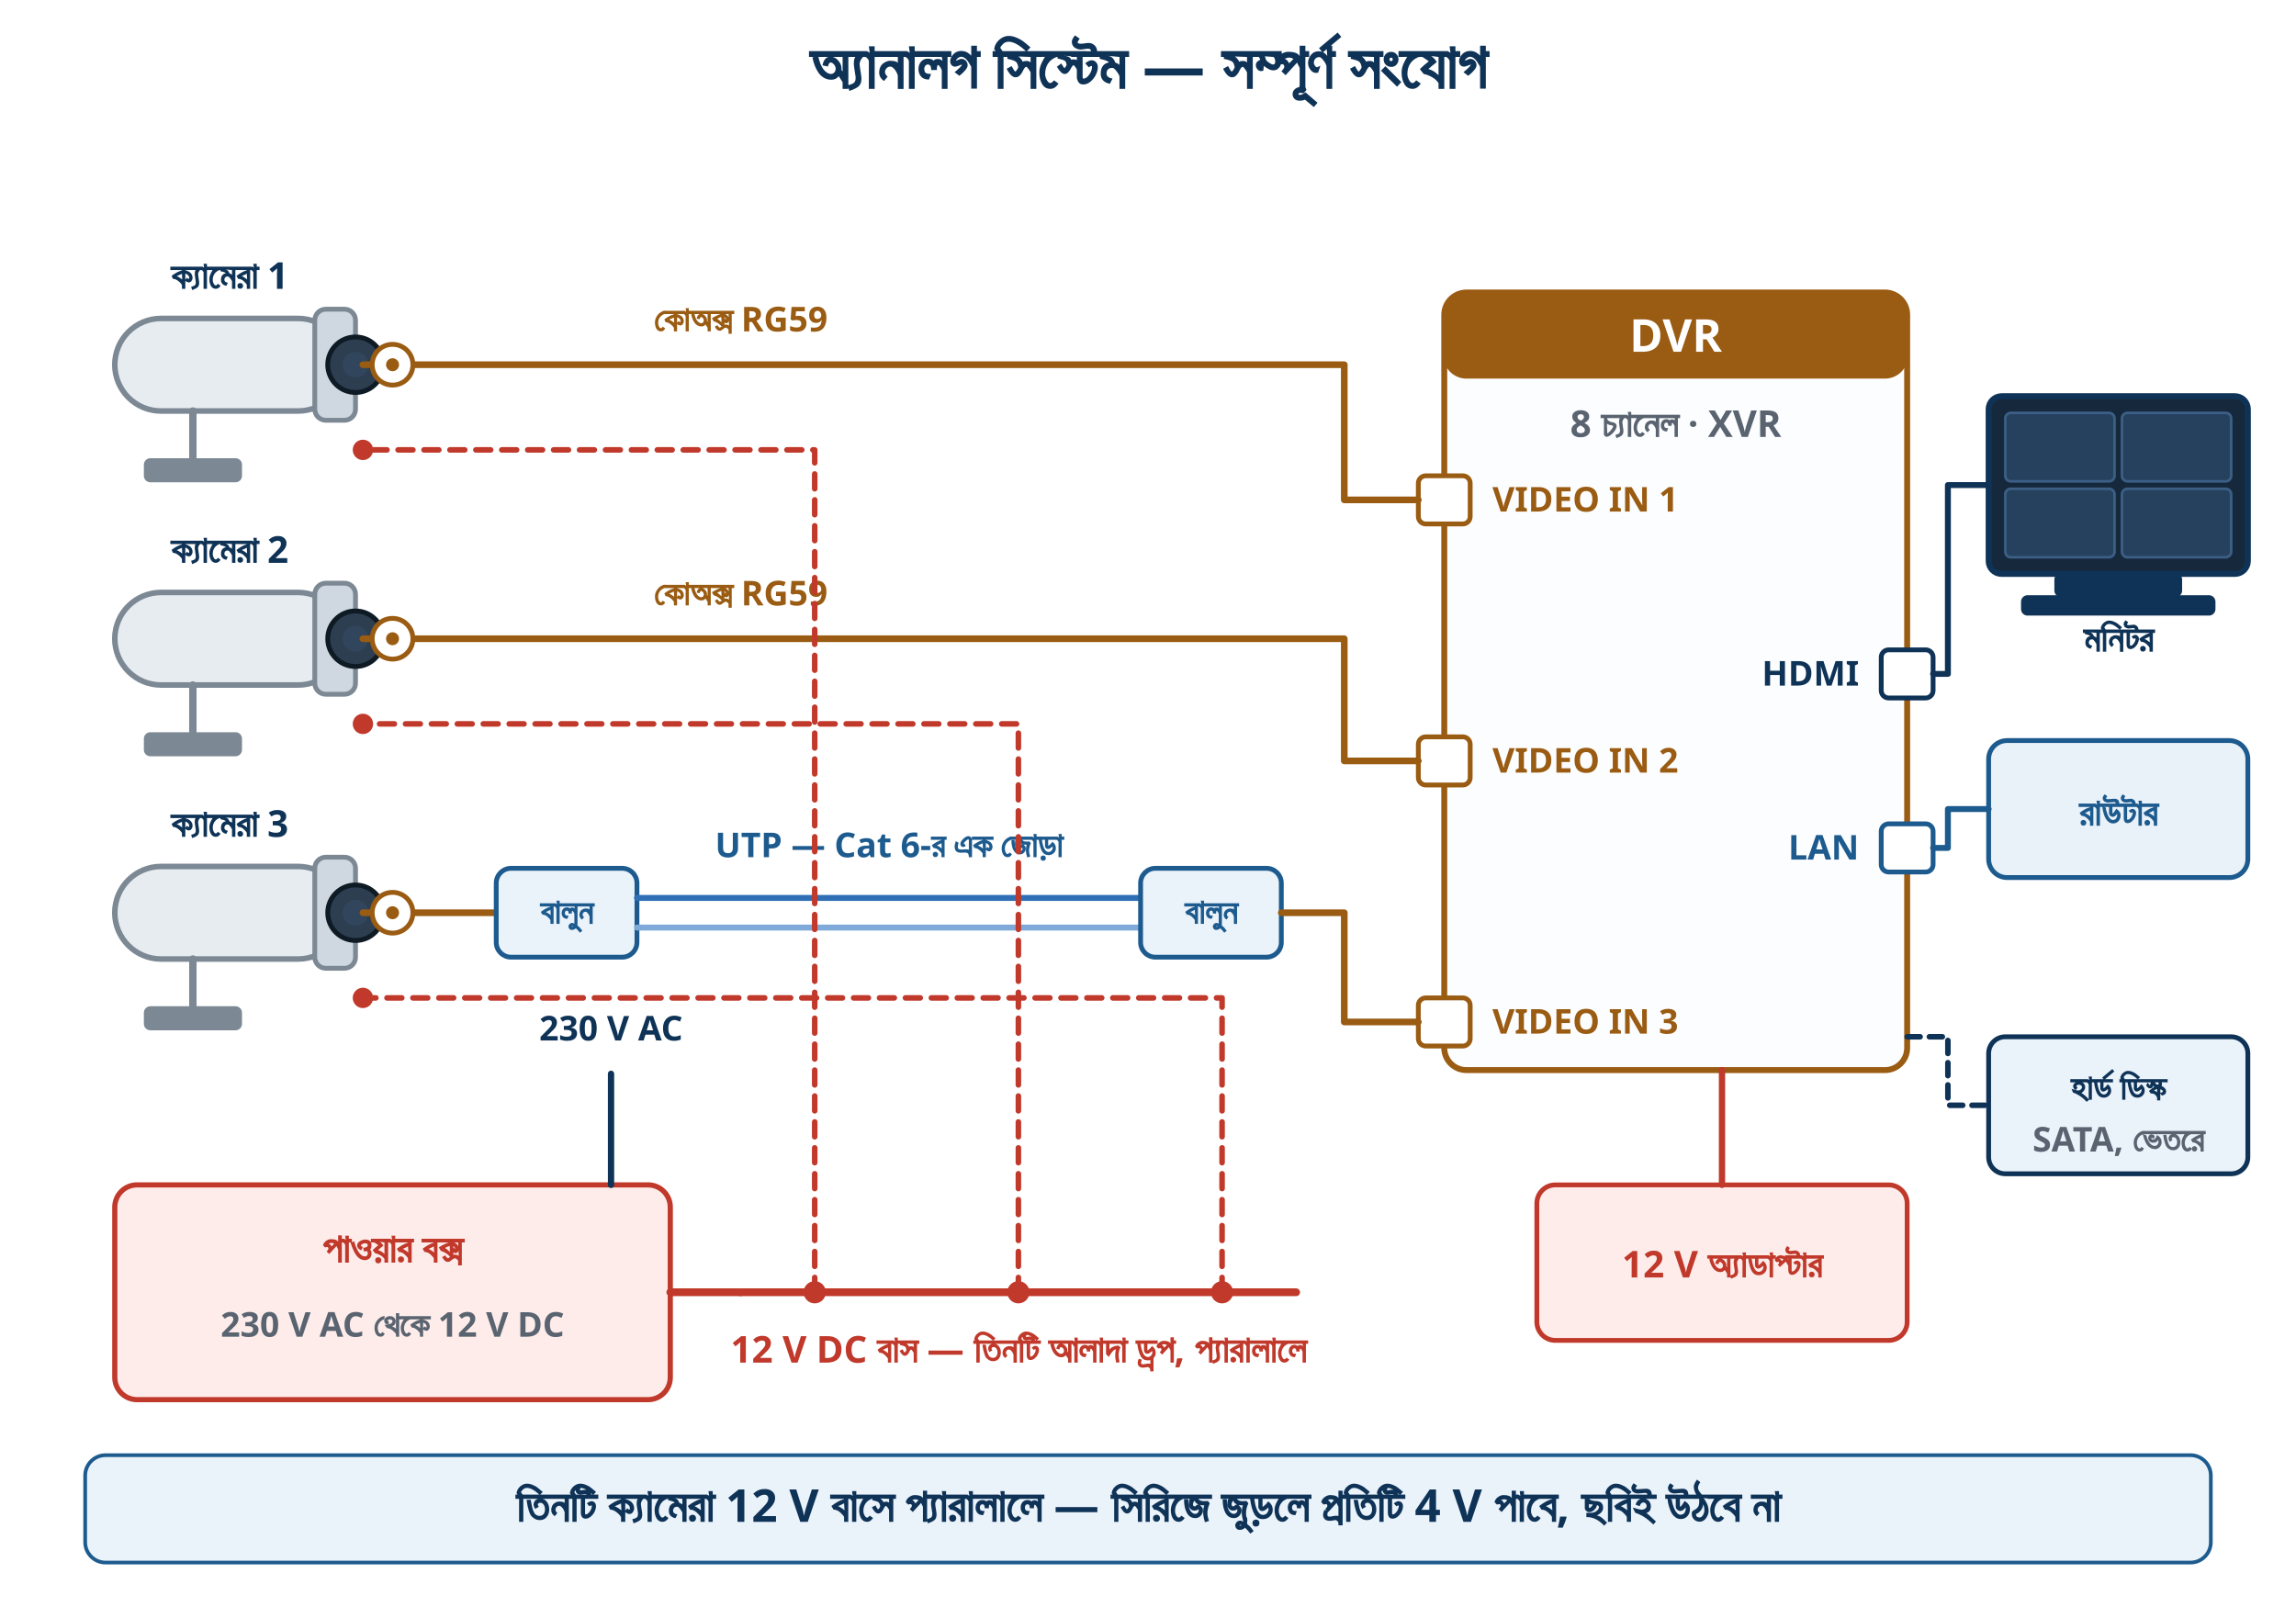
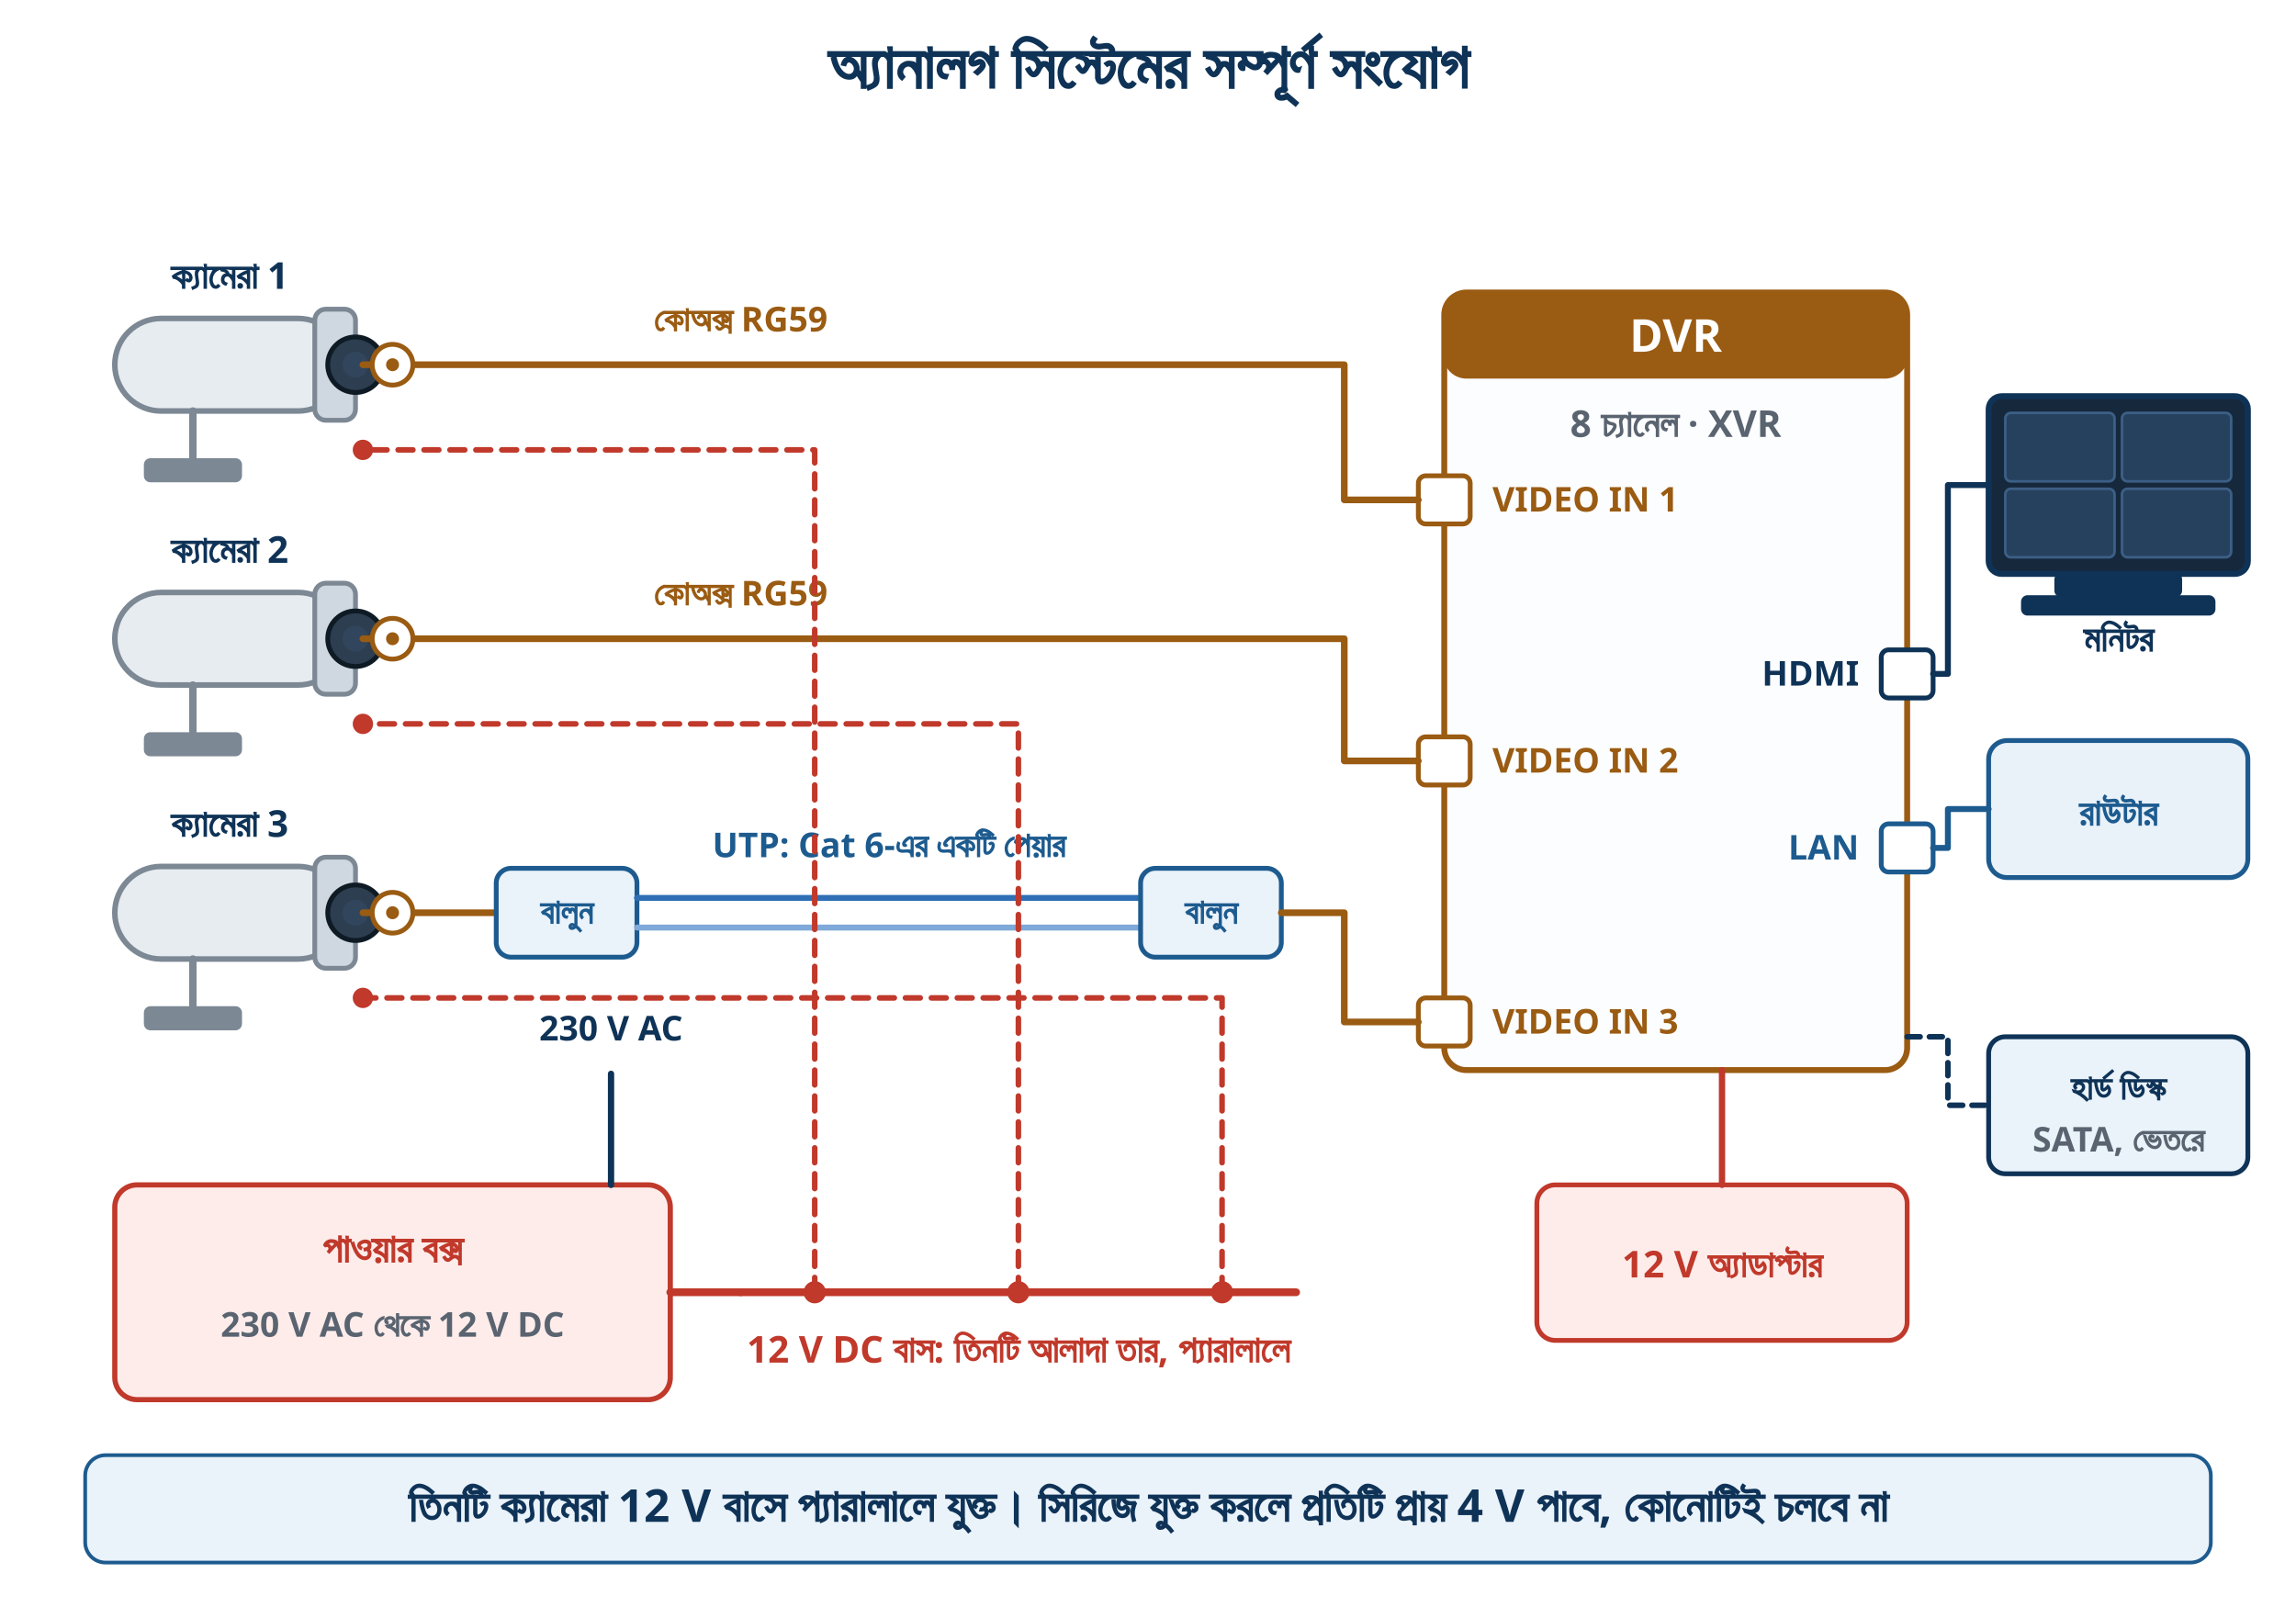
<svg xmlns="http://www.w3.org/2000/svg" width="1240" height="868" viewBox="0 0 1240 868">
  <rect width="1240" height="868" fill="#FFFFFF" />
-   <text x="620.0" y="48.0" font-family="Kalpurush" font-size="34" font-weight="700" fill="#0F3357" text-anchor="middle">অ্যানালগ সিস্টেম — সম্পূর্ণ সংযোগ</text>
+   <text x="620.0" y="48.0" font-family="Kalpurush" font-size="34" font-weight="700" fill="#0F3357" text-anchor="middle">অ্যানালগ সিস্টেমের সম্পূর্ণ সংযোগ</text>
  <rect x="62.0" y="172.0" width="124.0" height="50.0" rx="25.0" fill="#E7ECF1" stroke="#7C8894" stroke-width="3" />
  <rect x="170.0" y="167.0" width="22.0" height="60.0" rx="6" fill="#CFD8E0" stroke="#7C8894" stroke-width="2.6" />
  <circle cx="192.0" cy="197.0" r="15.0" fill="#2C3E50" stroke="#0E1A24" stroke-width="2.6" />
  <circle cx="192.0" cy="197.0" r="7.0" fill="#31465C" stroke="none" stroke-width="2" />
  <path d="M 104.16 222 L 104.16 248" fill="none" stroke="#7C8894" stroke-width="4" stroke-linecap="round" stroke-linejoin="round" />
  <rect x="78.2" y="248.0" width="52.0" height="12.0" rx="3" fill="#7C8894" stroke="#7C8894" stroke-width="1" />
  <text x="124.0" y="156.0" font-family="Kalpurush" font-size="20" font-weight="700" fill="#0F3357" text-anchor="middle">ক্যামেরা 1</text>
  <rect x="62.0" y="320.0" width="124.0" height="50.0" rx="25.0" fill="#E7ECF1" stroke="#7C8894" stroke-width="3" />
  <rect x="170.0" y="315.0" width="22.0" height="60.0" rx="6" fill="#CFD8E0" stroke="#7C8894" stroke-width="2.6" />
  <circle cx="192.0" cy="345.0" r="15.0" fill="#2C3E50" stroke="#0E1A24" stroke-width="2.6" />
  <circle cx="192.0" cy="345.0" r="7.0" fill="#31465C" stroke="none" stroke-width="2" />
  <path d="M 104.16 370 L 104.16 396" fill="none" stroke="#7C8894" stroke-width="4" stroke-linecap="round" stroke-linejoin="round" />
  <rect x="78.2" y="396.0" width="52.0" height="12.0" rx="3" fill="#7C8894" stroke="#7C8894" stroke-width="1" />
  <text x="124.0" y="304.0" font-family="Kalpurush" font-size="20" font-weight="700" fill="#0F3357" text-anchor="middle">ক্যামেরা 2</text>
  <rect x="62.0" y="468.0" width="124.0" height="50.0" rx="25.0" fill="#E7ECF1" stroke="#7C8894" stroke-width="3" />
  <rect x="170.0" y="463.0" width="22.0" height="60.0" rx="6" fill="#CFD8E0" stroke="#7C8894" stroke-width="2.6" />
  <circle cx="192.0" cy="493.0" r="15.0" fill="#2C3E50" stroke="#0E1A24" stroke-width="2.6" />
  <circle cx="192.0" cy="493.0" r="7.0" fill="#31465C" stroke="none" stroke-width="2" />
  <path d="M 104.16 518 L 104.16 544" fill="none" stroke="#7C8894" stroke-width="4" stroke-linecap="round" stroke-linejoin="round" />
  <rect x="78.2" y="544.0" width="52.0" height="12.0" rx="3" fill="#7C8894" stroke="#7C8894" stroke-width="1" />
  <text x="124.0" y="452.0" font-family="Kalpurush" font-size="20" font-weight="700" fill="#0F3357" text-anchor="middle">ক্যামেরা 3</text>
  <rect x="780.0" y="158.0" width="250.0" height="420.0" rx="12" fill="#FCFDFE" stroke="#9A5B12" stroke-width="3.2" />
  <rect x="780.0" y="158.0" width="250.0" height="46.0" rx="12" fill="#9A5B12" stroke="#9A5B12" stroke-width="1" />
  <text x="905.0" y="190.0" font-family="Kalpurush" font-size="24.5" font-weight="700" fill="#FFFFFF" text-anchor="middle">DVR</text>
  <text x="905.0" y="236.0" font-family="Kalpurush" font-size="20" font-weight="700" fill="#5A6470" text-anchor="middle">8 চ্যানেল · XVR</text>
  <rect x="766.0" y="257.0" width="28.0" height="26.0" rx="4" fill="#FFFFFF" stroke="#9A5B12" stroke-width="2.6" />
  <text x="806.0" y="276.3" font-family="Kalpurush" font-size="18.5" font-weight="700" fill="#9A5B12" text-anchor="start">VIDEO IN 1</text>
  <rect x="766.0" y="398.0" width="28.0" height="26.0" rx="4" fill="#FFFFFF" stroke="#9A5B12" stroke-width="2.6" />
  <text x="806.0" y="417.3" font-family="Kalpurush" font-size="18.5" font-weight="700" fill="#9A5B12" text-anchor="start">VIDEO IN 2</text>
  <rect x="766.0" y="539.0" width="28.0" height="26.0" rx="4" fill="#FFFFFF" stroke="#9A5B12" stroke-width="2.6" />
  <text x="806.0" y="558.3" font-family="Kalpurush" font-size="18.5" font-weight="700" fill="#9A5B12" text-anchor="start">VIDEO IN 3</text>
  <rect x="1016.0" y="351.0" width="28.0" height="26.0" rx="4" fill="#FFFFFF" stroke="#0F3357" stroke-width="2.6" />
  <text x="1004.0" y="370.3" font-family="Kalpurush" font-size="18.5" font-weight="700" fill="#0F3357" text-anchor="end">HDMI</text>
  <rect x="1016.0" y="445.0" width="28.0" height="26.0" rx="4" fill="#FFFFFF" stroke="#1D5B8F" stroke-width="2.6" />
  <text x="1004.0" y="464.3" font-family="Kalpurush" font-size="18.5" font-weight="700" fill="#1D5B8F" text-anchor="end">LAN</text>
  <path d="M 196 197 L 726 197 L 726 270.0 L 766 270.0" fill="none" stroke="#9A5B12" stroke-width="3.6" stroke-linecap="round" stroke-linejoin="round" />
  <circle cx="212.0" cy="197.0" r="11.0" fill="#FFFFFF" stroke="#9A5B12" stroke-width="2.6" />
  <circle cx="212.0" cy="197.0" r="3.5" fill="#9A5B12" stroke="none" stroke-width="2" />
  <text x="400.0" y="179.0" font-family="Kalpurush" font-size="18.5" font-weight="700" fill="#9A5B12" text-anchor="middle">কোঅক্স RG59</text>
  <path d="M 196 345 L 726 345 L 726 411.0 L 766 411.0" fill="none" stroke="#9A5B12" stroke-width="3.6" stroke-linecap="round" stroke-linejoin="round" />
  <circle cx="212.0" cy="345.0" r="11.0" fill="#FFFFFF" stroke="#9A5B12" stroke-width="2.6" />
  <circle cx="212.0" cy="345.0" r="3.5" fill="#9A5B12" stroke="none" stroke-width="2" />
  <text x="400.0" y="327.0" font-family="Kalpurush" font-size="18.5" font-weight="700" fill="#9A5B12" text-anchor="middle">কোঅক্স RG59</text>
  <path d="M 196 493 L 268 493" fill="none" stroke="#9A5B12" stroke-width="3.6" stroke-linecap="round" stroke-linejoin="round" />
  <circle cx="212.0" cy="493.0" r="11.0" fill="#FFFFFF" stroke="#9A5B12" stroke-width="2.6" />
  <circle cx="212.0" cy="493.0" r="3.5" fill="#9A5B12" stroke="none" stroke-width="2" />
  <rect x="268.0" y="469.0" width="76.0" height="48.0" rx="8" fill="#EAF2FA" stroke="#1D5B8F" stroke-width="2.6" />
  <text x="306.0" y="499.0" font-family="Kalpurush" font-size="18.5" font-weight="700" fill="#1D5B8F" text-anchor="middle">বালুন</text>
  <path d="M 344 485 L 616 485" fill="none" stroke="#2F6FB5" stroke-width="3.2" stroke-linecap="round" stroke-linejoin="round" />
  <path d="M 344 501 L 616 501" fill="none" stroke="#7FA9D8" stroke-width="3.2" stroke-linecap="round" stroke-linejoin="round" />
-   <text x="480.0" y="463.0" font-family="Kalpurush" font-size="18.5" font-weight="700" fill="#1D5B8F" text-anchor="middle">UTP — Cat 6-র এক জোড়া</text>
+   <text x="480.0" y="463.0" font-family="Kalpurush" font-size="18.5" font-weight="700" fill="#1D5B8F" text-anchor="middle">UTP: Cat 6-এর একটি পেয়ার</text>
  <rect x="616.0" y="469.0" width="76.0" height="48.0" rx="8" fill="#EAF2FA" stroke="#1D5B8F" stroke-width="2.6" />
  <text x="654.0" y="499.0" font-family="Kalpurush" font-size="18.5" font-weight="700" fill="#1D5B8F" text-anchor="middle">বালুন</text>
  <path d="M 692 493 L 726 493 L 726 552.0 L 766 552.0" fill="none" stroke="#9A5B12" stroke-width="3.6" stroke-linecap="round" stroke-linejoin="round" />
  <rect x="1074.0" y="214.0" width="140.0" height="96.0" rx="7" fill="#16283C" stroke="#0F3357" stroke-width="3.2" />
  <rect x="1083.0" y="223.0" width="59.0" height="37.0" rx="3" fill="#26415E" stroke="#3C5F86" stroke-width="1.4" />
  <rect x="1146.0" y="223.0" width="59.0" height="37.0" rx="3" fill="#26415E" stroke="#3C5F86" stroke-width="1.4" />
  <rect x="1083.0" y="264.0" width="59.0" height="37.0" rx="3" fill="#26415E" stroke="#3C5F86" stroke-width="1.4" />
  <rect x="1146.0" y="264.0" width="59.0" height="37.0" rx="3" fill="#26415E" stroke="#3C5F86" stroke-width="1.4" />
  <rect x="1110.0" y="310.0" width="68.0" height="12.0" rx="3" fill="#0F3357" stroke="#0F3357" stroke-width="1" />
  <rect x="1092.0" y="322.0" width="104.0" height="10.0" rx="3" fill="#0F3357" stroke="#0F3357" stroke-width="1" />
  <path d="M 1044 364.0 L 1052 364.0 L 1052 262 L 1074 262" fill="none" stroke="#0F3357" stroke-width="3.2" stroke-linecap="round" stroke-linejoin="round" />
  <text x="1144.0" y="352.0" font-family="Kalpurush" font-size="20" font-weight="700" fill="#0F3357" text-anchor="middle">মনিটর</text>
  <rect x="1074.0" y="400.0" width="140.0" height="74.0" rx="10" fill="#E9F1F9" stroke="#1D5B8F" stroke-width="2.6" />
  <text x="1144.0" y="446.0" font-family="Kalpurush" font-size="20" font-weight="700" fill="#1D5B8F" text-anchor="middle">রাউটার</text>
  <path d="M 1044 458.0 L 1052 458.0 L 1052 437 L 1074 437" fill="none" stroke="#1D5B8F" stroke-width="3.2" stroke-linecap="round" stroke-linejoin="round" />
  <rect x="62.0" y="640.0" width="300.0" height="116.0" rx="12" fill="#FDECEA" stroke="#C0392B" stroke-width="2.8" />
  <text x="212.0" y="682.0" font-family="Kalpurush" font-size="21.5" font-weight="700" fill="#C0392B" text-anchor="middle">পাওয়ার বক্স</text>
  <text x="212.0" y="722.0" font-family="Kalpurush" font-size="18.5" font-weight="700" fill="#5A6470" text-anchor="middle">230 V AC থেকে 12 V DC</text>
  <path d="M 330 580 L 330 640" fill="none" stroke="#0F3357" stroke-width="3.4" stroke-linecap="round" stroke-linejoin="round" />
  <text x="330.0" y="562.0" font-family="Kalpurush" font-size="18.5" font-weight="700" fill="#0F3357" text-anchor="middle">230 V AC</text>
  <path d="M 400 698 L 700 698" fill="none" stroke="#C0392B" stroke-width="4.2" stroke-linecap="round" stroke-linejoin="round" />
  <path d="M 362 698 L 400 698" fill="none" stroke="#C0392B" stroke-width="4.2" stroke-linecap="round" stroke-linejoin="round" />
-   <text x="550.0" y="736.0" font-family="Kalpurush" font-size="20" font-weight="700" fill="#C0392B" text-anchor="middle">12 V DC বাস — তিনটি আলাদা ড্রপ, প্যারালালে</text>
+   <text x="550.0" y="736.0" font-family="Kalpurush" font-size="20" font-weight="700" fill="#C0392B" text-anchor="middle">12 V DC বাস: তিনটি আলাদা তার, প্যারালালে</text>
  <circle cx="440.0" cy="698.0" r="6.0" fill="#C0392B" stroke="none" stroke-width="2" />
  <path d="M 440 698 L 440 243 L 196 243" fill="none" stroke="#C0392B" stroke-width="3" stroke-linecap="round" stroke-linejoin="round" stroke-dasharray="8 6" />
  <circle cx="196.0" cy="243.0" r="5.5" fill="#C0392B" stroke="none" stroke-width="2" />
  <circle cx="550.0" cy="698.0" r="6.0" fill="#C0392B" stroke="none" stroke-width="2" />
  <path d="M 550 698 L 550 391 L 196 391" fill="none" stroke="#C0392B" stroke-width="3" stroke-linecap="round" stroke-linejoin="round" stroke-dasharray="8 6" />
  <circle cx="196.0" cy="391.0" r="5.5" fill="#C0392B" stroke="none" stroke-width="2" />
  <circle cx="660.0" cy="698.0" r="6.0" fill="#C0392B" stroke="none" stroke-width="2" />
  <path d="M 660 698 L 660 539 L 196 539" fill="none" stroke="#C0392B" stroke-width="3" stroke-linecap="round" stroke-linejoin="round" stroke-dasharray="8 6" />
  <circle cx="196.0" cy="539.0" r="5.5" fill="#C0392B" stroke="none" stroke-width="2" />
  <rect x="830.0" y="640.0" width="200.0" height="84.0" rx="10" fill="#FDECEA" stroke="#C0392B" stroke-width="2.6" />
  <text x="930.0" y="690.0" font-family="Kalpurush" font-size="20" font-weight="700" fill="#C0392B" text-anchor="middle">12 V অ্যাডাপ্টার</text>
  <path d="M 930 578 L 930 640" fill="none" stroke="#C0392B" stroke-width="3.4" stroke-linecap="round" stroke-linejoin="round" />
  <rect x="1074.0" y="560.0" width="140.0" height="74.0" rx="9" fill="#EAF2FA" stroke="#0F3357" stroke-width="2.6" />
  <text x="1144.0" y="594.0" font-family="Kalpurush" font-size="18.5" font-weight="700" fill="#0F3357" text-anchor="middle">হার্ড ডিস্ক</text>
  <text x="1144.0" y="622.0" font-family="Kalpurush" font-size="18.5" font-weight="700" fill="#5A6470" text-anchor="middle">SATA, ভেতরে</text>
  <path d="M 1030 560 L 1052 560 L 1052 597 L 1074 597" fill="none" stroke="#0F3357" stroke-width="3" stroke-linecap="round" stroke-linejoin="round" stroke-dasharray="7 5" />
  <rect x="46.0" y="786.0" width="1148.0" height="58.0" rx="11" fill="#EAF2FA" stroke="#1D5B8F" stroke-width="2" />
-   <text x="620.0" y="822.0" font-family="Kalpurush" font-size="24.5" font-weight="700" fill="#0F3357" text-anchor="middle">তিনটি ক্যামেরা 12 V বাসে প্যারালালে — সিরিজে জুড়লে প্রতিটি 4 V পাবে, ছবিই উঠবে না</text>
+   <text x="620.0" y="822.0" font-family="Kalpurush" font-size="24.5" font-weight="700" fill="#0F3357" text-anchor="middle">তিনটি ক্যামেরা 12 V বাসে প্যারালালে যুক্ত। সিরিজে যুক্ত করলে প্রতিটি প্রায় 4 V পাবে, কোনোটিই চলবে না</text>
</svg>
